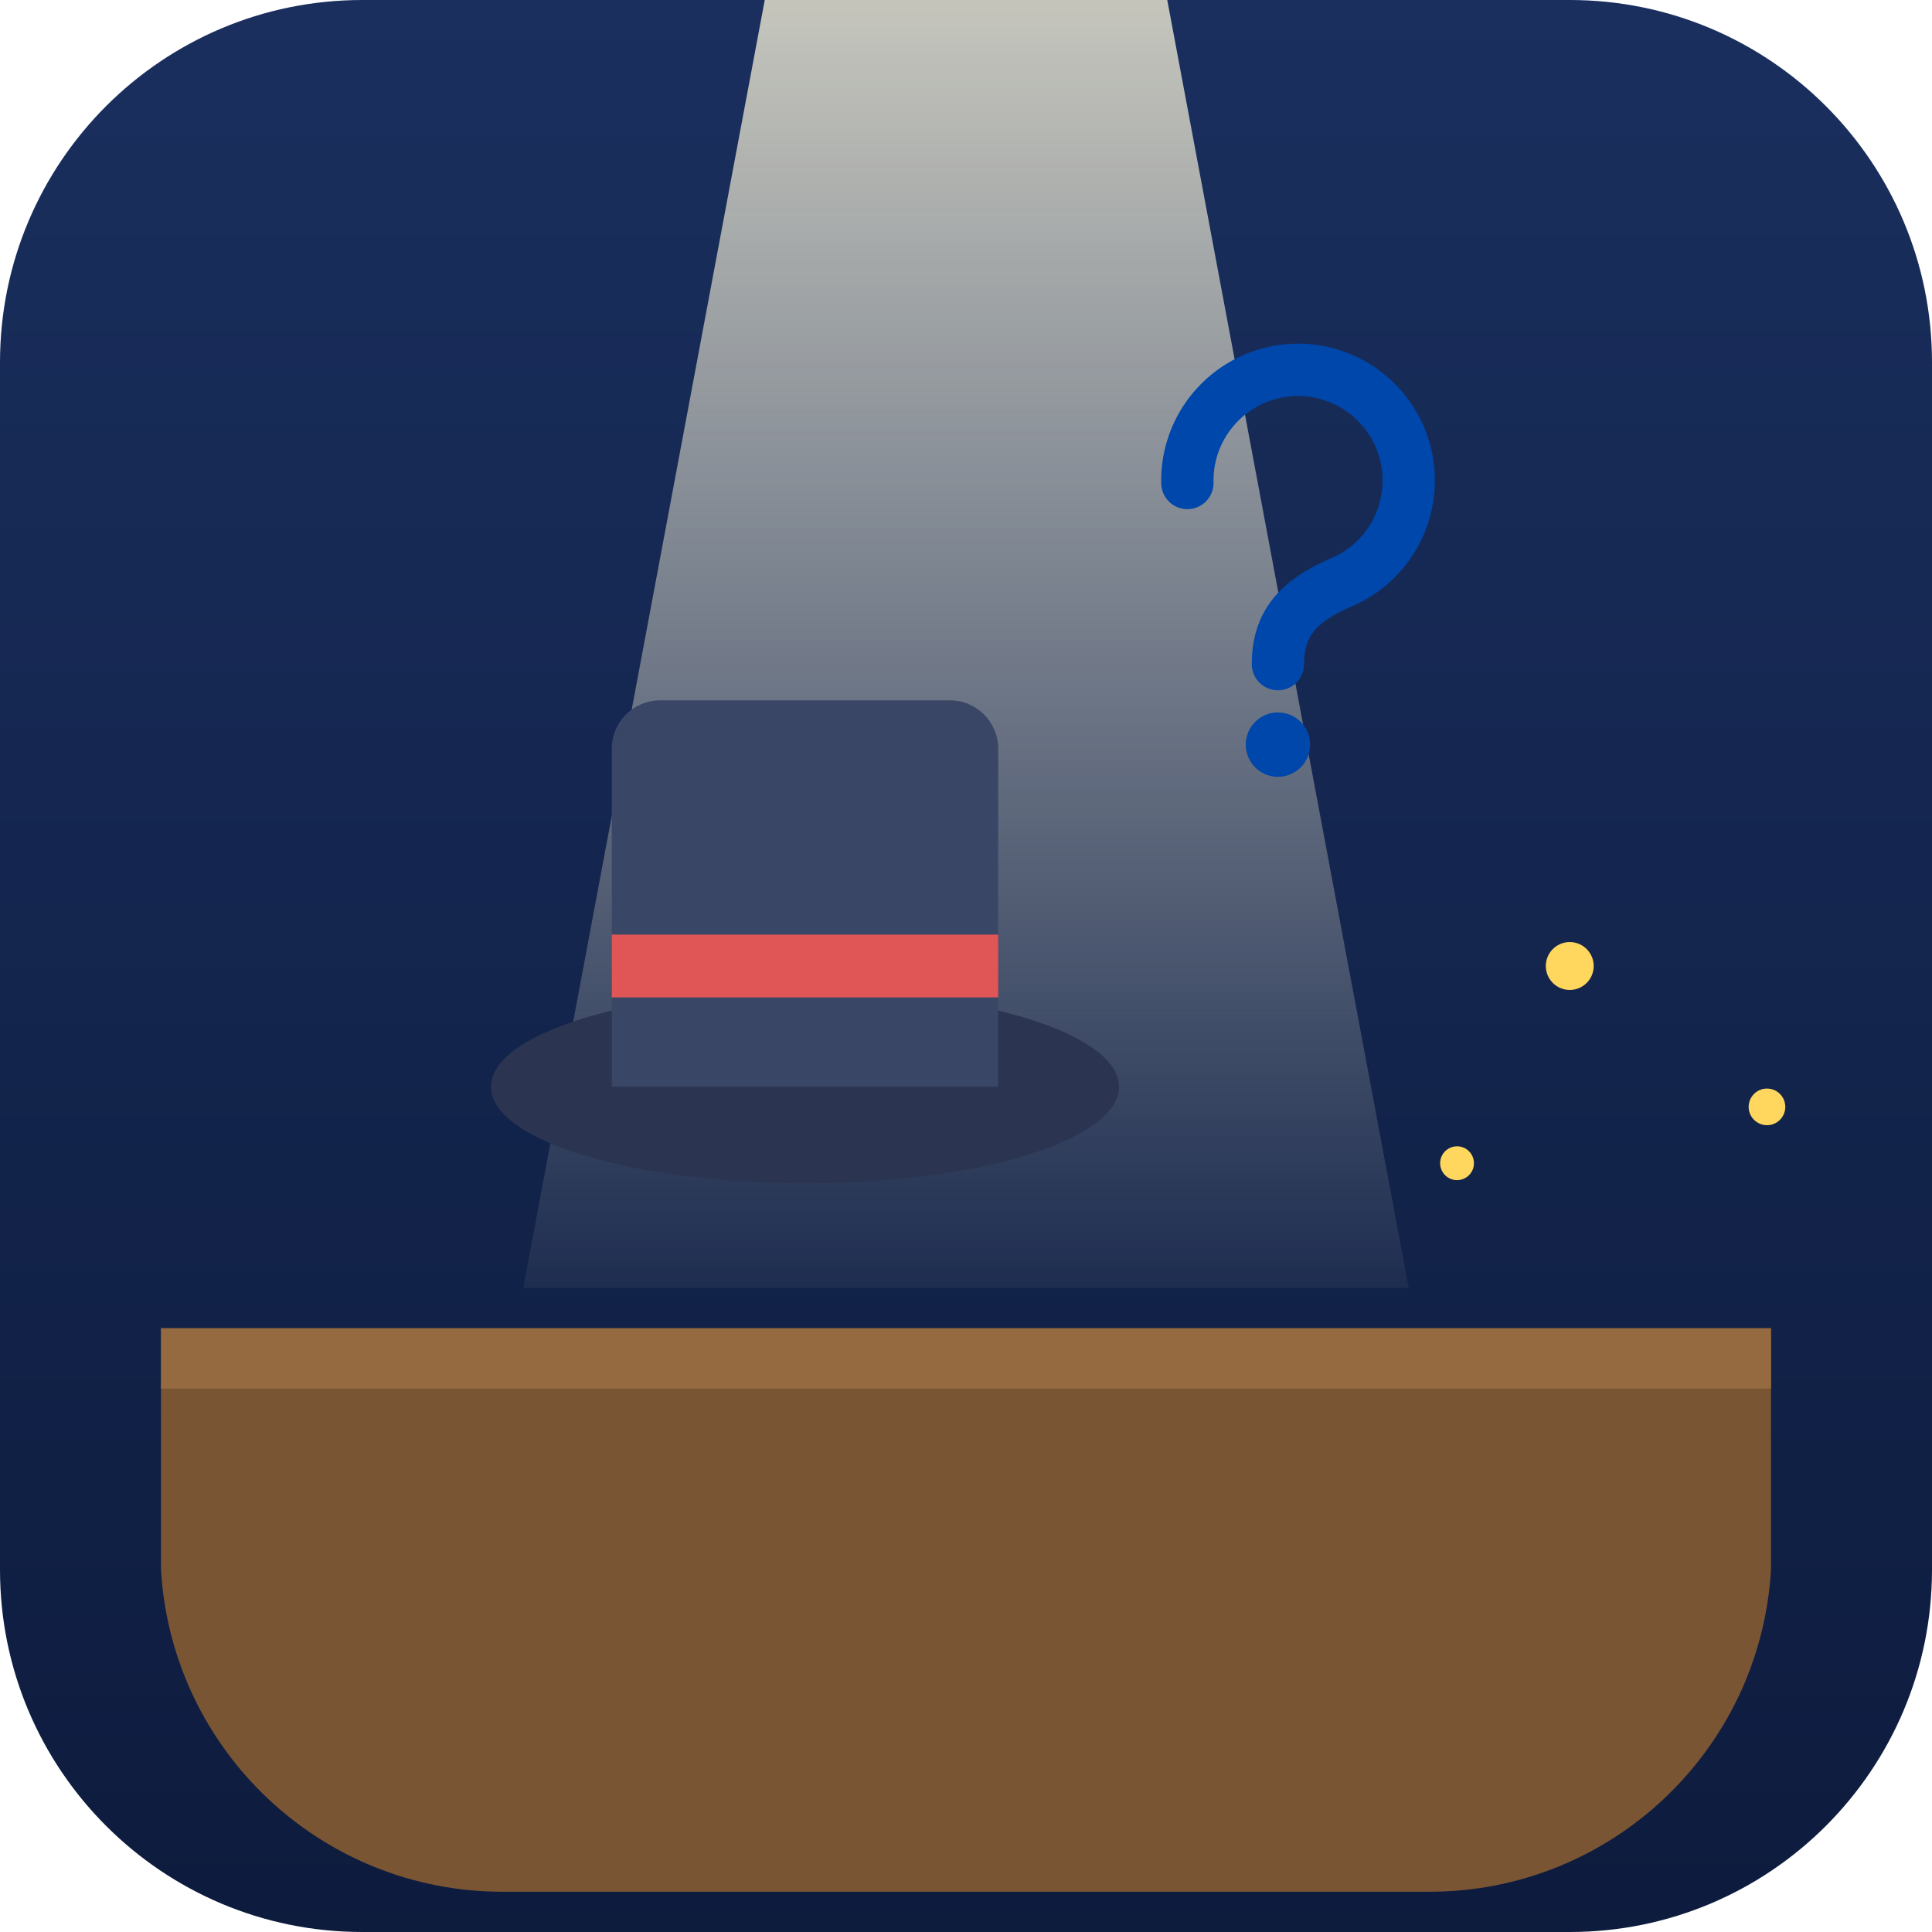
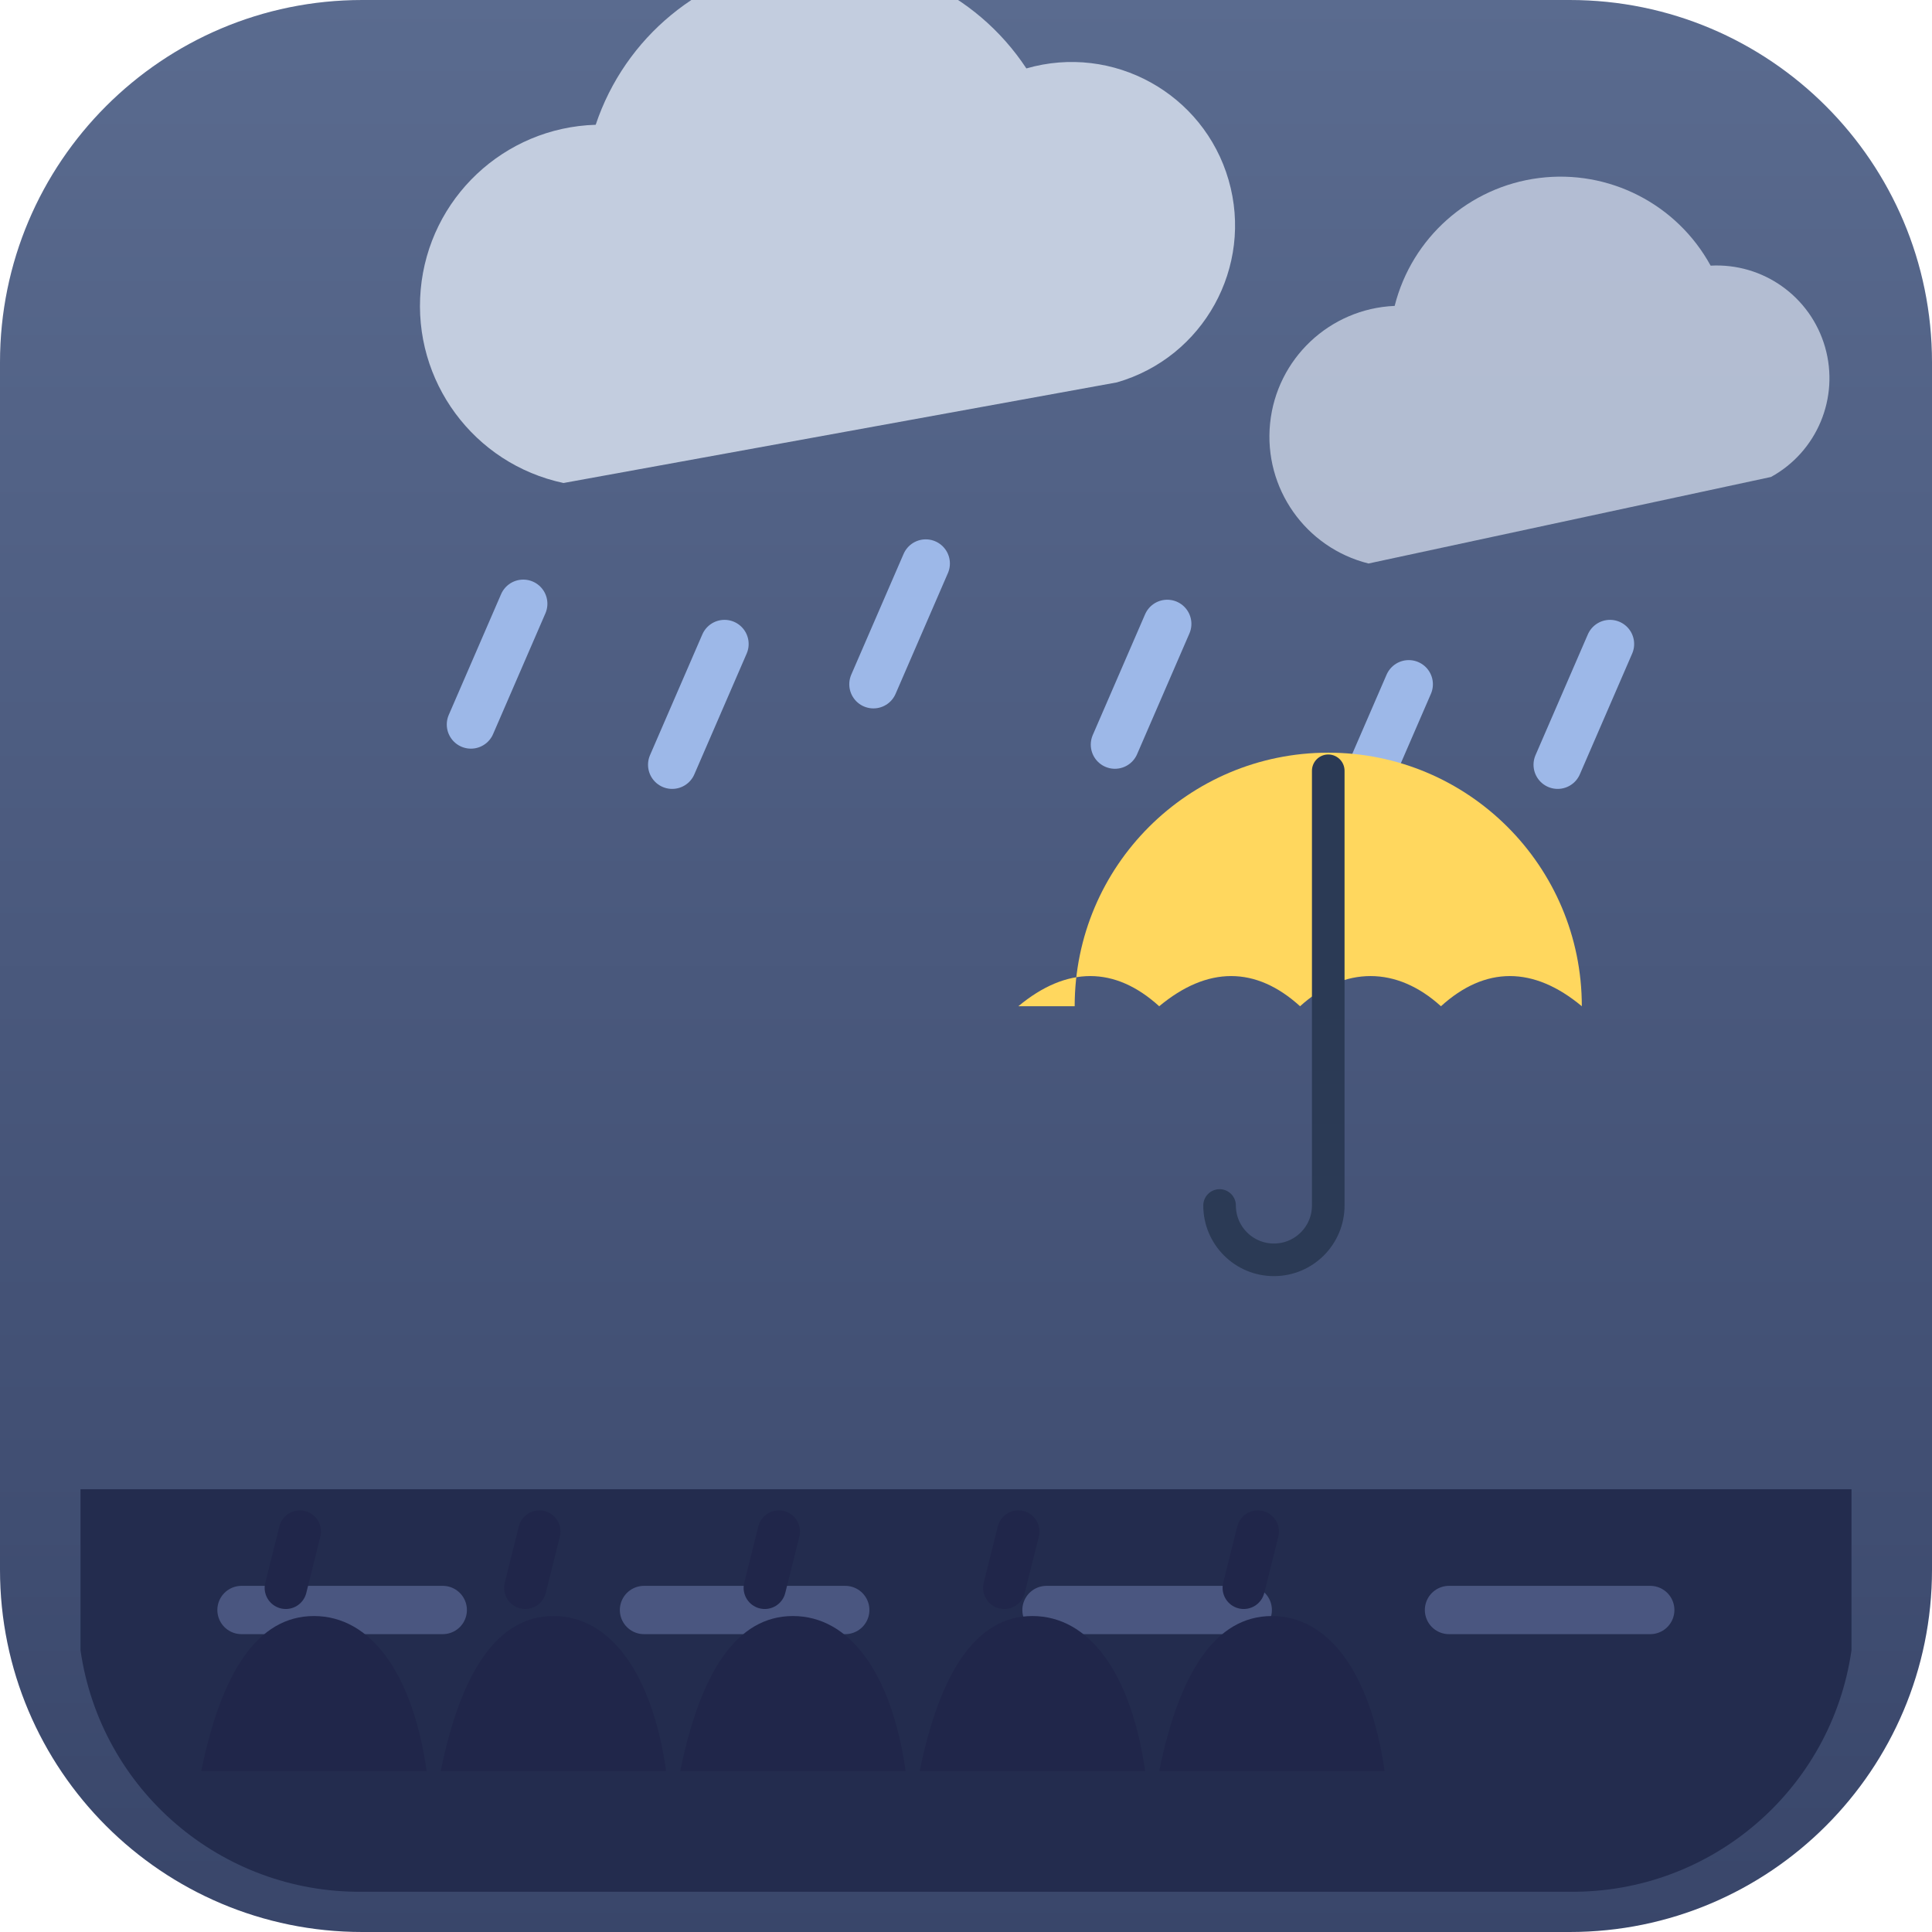
<svg xmlns="http://www.w3.org/2000/svg" width="96" height="96" viewBox="0 0 96 96">
  <defs>
    <linearGradient id="bg106" x1="0" y1="0" x2="0" y2="1">
-       <stop offset="0" stop-color="#1a2f5e" />
-       <stop offset="1" stop-color="#0d1b3d" />
-     </linearGradient>
-     <linearGradient id="bg106s" x1="0" y1="0" x2="0" y2="1">
-       <stop offset="0" stop-color="#fff8dc" stop-opacity=".75" />
-       <stop offset="1" stop-color="#fff8dc" stop-opacity=".05" />
+       <stop offset="0" stop-color="#5a6b8f" />
+       <stop offset="1" stop-color="#39466a" />
    </linearGradient>
  </defs>
  <rect width="96" height="96" rx="18" fill="url(#bg106)" />
-   <path d="M38 0h20l12 64h-44z" fill="url(#bg106s)" />
-   <path d="M8 66h80v12a17 17 0 0 1-17 16h-46a17 17 0 0 1-17-16z" fill="#7a5533" />
-   <path d="M8 66h80v3h-80z" fill="#956a41" />
+   <g fill="#c3cddf">
+     <path d="M28 24a9 9 0 0 1 1.6-17.8A12 12 0 0 1 51 3.4 8 8 0 0 1 55.5 19z" />
+     <path d="M68 28a6.5 6.5 0 0 1 1.3-12.8 8.5 8.5 0 0 1 15.7-2A5.6 5.6 0 0 1 88 23.7z" opacity=".85" />
+   </g>
+   <g stroke="#9db8e8" stroke-width="2.4" stroke-linecap="round">
+     <path d="M26 30l-2.6 6M36 32l-2.6 6M46 28l-2.6 6M58 31l-2.6 6M70 34l-2.6 6M80 32l-2.6 6" />
+   </g>
+   <path d="M4 74h88v8a14 14 0 0 1-14 12h-60a14 14 0 0 1-14-12z" fill="#232c4e" />
+   <path d="M12 80h10M32 80h10M52 80h10M72 80h10" stroke="#4a5680" stroke-width="2.4" stroke-linecap="round" />
+   <g fill="#20264a">
+     <path d="M10 88c1-4.9 2.8-7.7 5.6-7.7s4.9 2.8 5.6 7.7z" />
+     <path d="M21.9 88c1-4.9 2.8-7.7 5.6-7.7s4.9 2.8 5.6 7.7z" />
+     <path d="M33.8 88c1-4.9 2.8-7.7 5.6-7.7s4.9 2.8 5.6 7.7z" />
+     <path d="M45.7 88c1-4.9 2.8-7.7 5.6-7.7s4.9 2.8 5.6 7.7z" />
+     <path d="M57.6 88c1-4.9 2.8-7.7 5.6-7.7s4.9 2.8 5.6 7.7z" />
+   </g>
+   <path d="M14.2 78.9l0.7-2.8M26.1 78.9l0.7-2.8M38 78.9l0.7-2.8M49.9 78.9l0.7-2.8M61.8 78.9l0.7-2.8" stroke="#20264a" stroke-width="2.1" stroke-linecap="round" />
  <g>
-     <ellipse cx="40" cy="54" rx="15.6" ry="4.8" fill="#2b3450" />
-     <path d="M30.4 54v-16.8a2.4 2.4 0 0 1 2.4-2.4h14.4a2.4 2.4 0 0 1 2.4 2.4v16.8" fill="#3a4666" />
-     <path d="M30.4 48h19.2" stroke="#e05555" stroke-width="3.12" />
-   </g>
-   <g>
-     <path d="M59 24a5.5 5.5 0 1 1 7.5 5c-2 .9-3 2-3 4" stroke="#0047ab" stroke-width="2.6" fill="none" stroke-linecap="round" />
-     <circle cx="63.5" cy="37" r="1.6" fill="#0047ab" />
-   </g>
-   <g fill="#ffd75e">
-     <circle cx="78" cy="48" r="1.19" />
-     <circle cx="87.8" cy="55" r="0.91" />
-     <circle cx="72.4" cy="57.8" r="0.84" />
+     <path d="M53.4 50a12.6 12.6 0 0 1 25.2 0c-2.4-2-4.8-2-7 0-2.2-2-4.8-2-7 0-2.2-2-4.6-2-7 0-2.2-2-4.6-2-7 0z" fill="#ffd75e" />
+     <path d="M66 38.3v21.6a2.7 2.7 0 0 1-5.4 0" stroke="#2b3a55" stroke-width="1.62" fill="none" stroke-linecap="round" />
  </g>
</svg>
